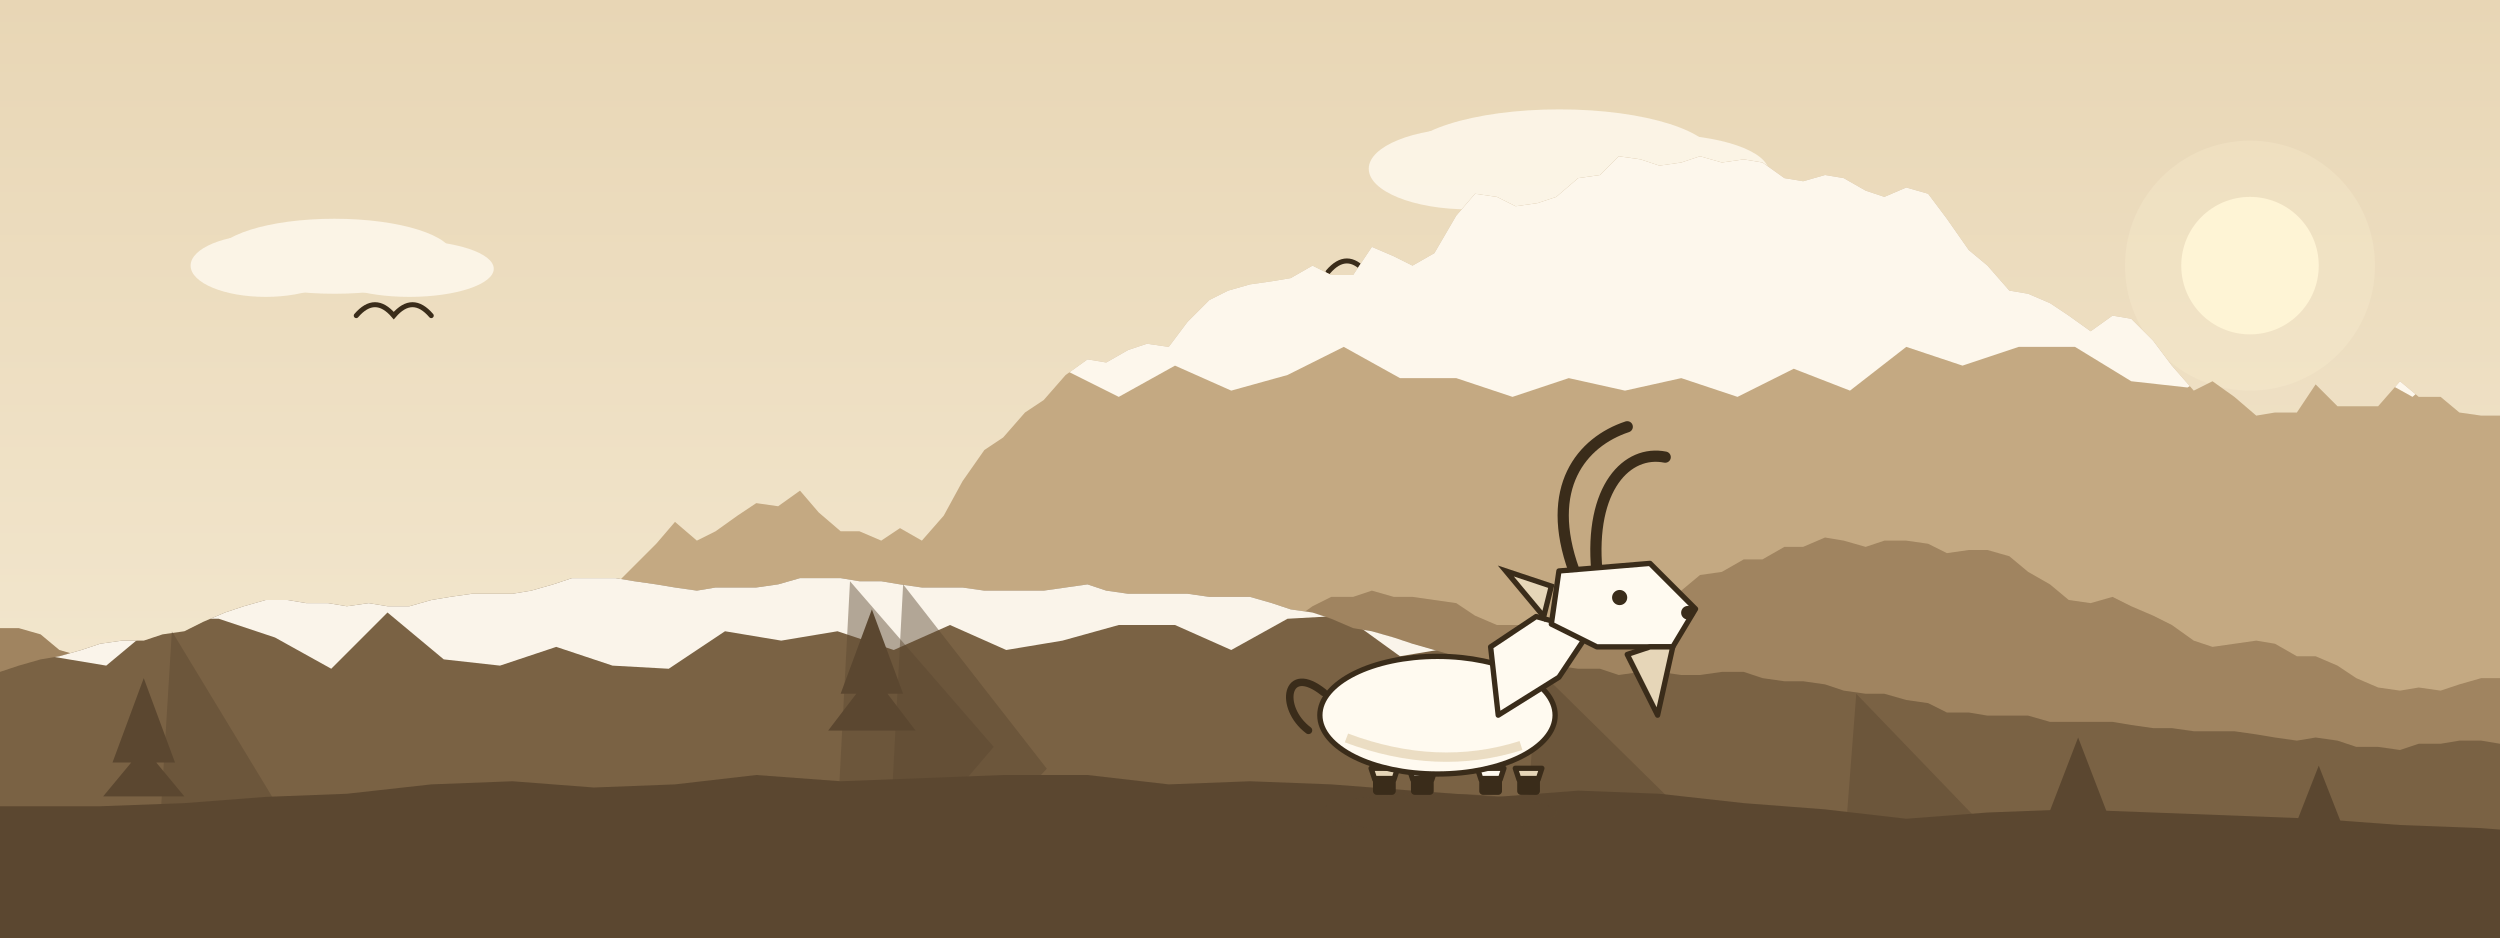
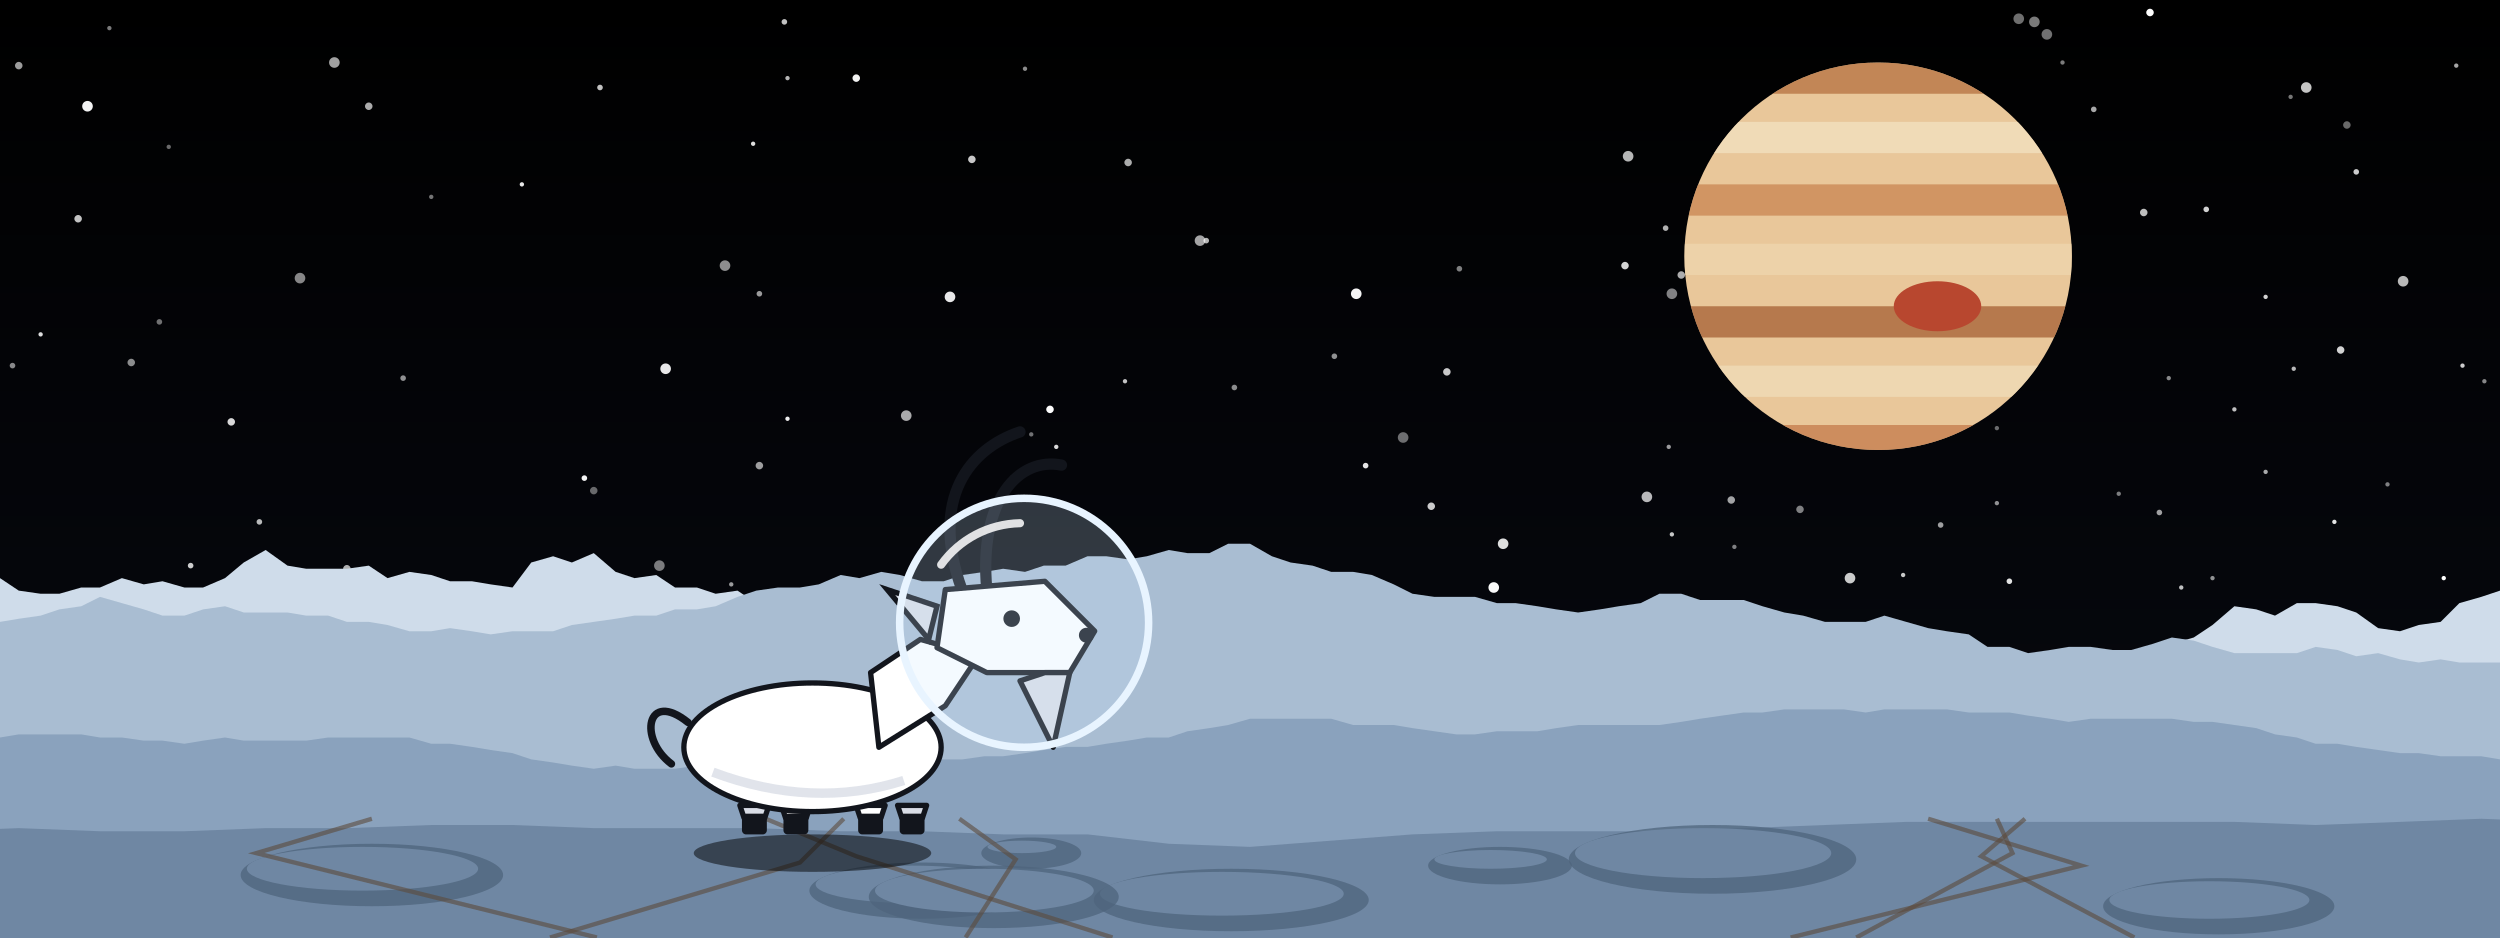
<svg xmlns="http://www.w3.org/2000/svg" viewBox="0 0 800 300" role="img" aria-labelledby="t43">
  <defs>
    <linearGradient id="g43" x1="0" y1="0" x2="0" y2="1">
-       <stop offset="0" stop-color="#e8d6b5" />
-       <stop offset="1" stop-color="#f6ecd6" />
+       <stop offset="0" stop-color="#000000" />
+       <stop offset="1" stop-color="#080a12" />
    </linearGradient>
  </defs>
  <rect width="800" height="300" fill="url(#g43)" />
-   <circle cx="720" cy="85" r="22" fill="#fff4d6" opacity=".95" />
-   <circle cx="720" cy="85" r="40" fill="#fff4d6" opacity=".22" />
-   <g fill="#fffaf0" opacity="0.8">
-     <ellipse cx="107" cy="82" rx="38" ry="12" />
-     <ellipse cx="85" cy="85" rx="24" ry="10" />
-     <ellipse cx="131" cy="86" rx="27" ry="9" />
+   <circle cx="698" cy="188" r="0.7" fill="#ffffff" opacity="0.75" />
+   <circle cx="386" cy="77" r="0.9" fill="#ffffff" opacity="0.71" />
+   <circle cx="360" cy="122" r="0.7" fill="#ffffff" opacity="0.76" />
+   <circle cx="670" cy="35" r="0.9" fill="#ffffff" opacity="0.66" />
+   <circle cx="725" cy="95" r="0.7" fill="#ffffff" opacity="0.82" />
+   <circle cx="609" cy="184" r="0.7" fill="#ffffff" opacity="0.78" />
+   <circle cx="463" cy="119" r="1.2" fill="#ffffff" opacity="0.78" />
+   <circle cx="361" cy="52" r="1.2" fill="#ffffff" opacity="0.67" />
+   <circle cx="646" cy="6" r="1.7" fill="#ffffff" opacity="0.43" />
+   <circle cx="395" cy="124" r="0.9" fill="#ffffff" opacity="0.54" />
+   <circle cx="42" cy="116" r="1.2" fill="#ffffff" opacity="0.54" />
+   <circle cx="623" cy="131" r="0.7" fill="#ffffff" opacity="0.76" />
+   <circle cx="751" cy="40" r="1.2" fill="#ffffff" opacity="0.41" />
+   <circle cx="747" cy="167" r="0.7" fill="#ffffff" opacity="0.89" />
+   <circle cx="599" cy="137" r="1.2" fill="#ffffff" opacity="0.73" />
+   <circle cx="118" cy="34" r="1.2" fill="#ffffff" opacity="0.67" />
+   <circle cx="167" cy="59" r="0.7" fill="#ffffff" opacity="0.91" />
+   <circle cx="243" cy="149" r="1.2" fill="#ffffff" opacity="0.61" />
+   <circle cx="83" cy="167" r="0.9" fill="#ffffff" opacity="0.72" />
+   <circle cx="243" cy="94" r="0.9" fill="#ffffff" opacity="0.60" />
+   <circle cx="621" cy="168" r="0.9" fill="#ffffff" opacity="0.61" />
+   <circle cx="725" cy="151" r="0.7" fill="#ffffff" opacity="0.66" />
+   <circle cx="427" cy="114" r="0.9" fill="#ffffff" opacity="0.56" />
+   <circle cx="639" cy="137" r="0.7" fill="#ffffff" opacity="0.41" />
+   <circle cx="706" cy="67" r="0.9" fill="#ffffff" opacity="0.82" />
+   <circle cx="336" cy="131" r="1.2" fill="#ffffff" opacity="0.99" />
+   <circle cx="601" cy="113" r="1.7" fill="#ffffff" opacity="0.85" />
+   <circle cx="788" cy="117" r="0.7" fill="#ffffff" opacity="0.80" />
+   <circle cx="107" cy="20" r="1.7" fill="#ffffff" opacity="0.63" />
+   <circle cx="624" cy="68" r="0.7" fill="#ffffff" opacity="0.61" />
+   <circle cx="74" cy="135" r="1.2" fill="#ffffff" opacity="0.84" />
+   <circle cx="534" cy="143" r="0.7" fill="#ffffff" opacity="0.60" />
+   <circle cx="734" cy="118" r="0.7" fill="#ffffff" opacity="0.72" />
+   <circle cx="481" cy="174" r="1.7" fill="#ffffff" opacity="0.87" />
+   <circle cx="467" cy="86" r="0.9" fill="#ffffff" opacity="0.49" />
+   <circle cx="655" cy="11" r="1.7" fill="#ffffff" opacity="0.44" />
+   <circle cx="535" cy="171" r="0.7" fill="#ffffff" opacity="0.77" />
+   <circle cx="338" cy="143" r="0.7" fill="#ffffff" opacity="0.85" />
+   <circle cx="311" cy="51" r="1.2" fill="#ffffff" opacity="0.78" />
+   <circle cx="733" cy="31" r="0.7" fill="#ffffff" opacity="0.46" />
+   <circle cx="449" cy="140" r="1.7" fill="#ffffff" opacity="0.42" />
+   <circle cx="527" cy="159" r="1.7" fill="#ffffff" opacity="0.72" />
+   <circle cx="190" cy="157" r="1.2" fill="#ffffff" opacity="0.40" />
+   <circle cx="25" cy="70" r="1.2" fill="#ffffff" opacity="0.76" />
+   <circle cx="694" cy="121" r="0.7" fill="#ffffff" opacity="0.53" />
+   <circle cx="555" cy="175" r="0.7" fill="#ffffff" opacity="0.49" />
+   <circle cx="241" cy="46" r="0.7" fill="#ffffff" opacity="0.87" />
+   <circle cx="786" cy="21" r="0.7" fill="#ffffff" opacity="0.65" />
+   <circle cx="252" cy="134" r="0.7" fill="#ffffff" opacity="0.93" />
+   <circle cx="576" cy="163" r="1.2" fill="#ffffff" opacity="0.49" />
+   <circle cx="538" cy="88" r="1.2" fill="#ffffff" opacity="0.67" />
+   <circle cx="251" cy="7" r="0.9" fill="#ffffff" opacity="0.76" />
+   <circle cx="274" cy="25" r="1.2" fill="#ffffff" opacity="0.95" />
+   <circle cx="535" cy="94" r="1.7" fill="#ffffff" opacity="0.50" />
+   <circle cx="458" cy="162" r="1.2" fill="#ffffff" opacity="0.79" />
+   <circle cx="782" cy="185" r="0.7" fill="#ffffff" opacity="1.00" />
+   <circle cx="715" cy="131" r="0.7" fill="#ffffff" opacity="0.75" />
+   <circle cx="330" cy="139" r="0.7" fill="#ffffff" opacity="0.43" />
+   <circle cx="138" cy="63" r="0.7" fill="#ffffff" opacity="0.45" />
+   <circle cx="252" cy="25" r="0.7" fill="#ffffff" opacity="0.71" />
+   <circle cx="598" cy="105" r="0.9" fill="#ffffff" opacity="0.70" />
+   <circle cx="643" cy="186" r="0.9" fill="#ffffff" opacity="0.88" />
+   <circle cx="660" cy="20" r="0.7" fill="#ffffff" opacity="0.48" />
+   <circle cx="4" cy="117" r="0.9" fill="#ffffff" opacity="0.53" />
+   <circle cx="691" cy="164" r="0.9" fill="#ffffff" opacity="0.62" />
+   <circle cx="234" cy="187" r="0.7" fill="#ffffff" opacity="0.60" />
+   <circle cx="192" cy="28" r="0.9" fill="#ffffff" opacity="0.76" />
+   <circle cx="533" cy="73" r="0.9" fill="#ffffff" opacity="0.69" />
+   <circle cx="328" cy="22" r="0.7" fill="#ffffff" opacity="0.55" />
+   <circle cx="738" cy="28" r="1.7" fill="#ffffff" opacity="0.77" />
+   <circle cx="628" cy="118" r="1.7" fill="#ffffff" opacity="0.83" />
+   <circle cx="708" cy="185" r="0.7" fill="#ffffff" opacity="0.56" />
+   <circle cx="749" cy="112" r="1.2" fill="#ffffff" opacity="0.82" />
+   <circle cx="607" cy="68" r="0.7" fill="#ffffff" opacity="0.45" />
+   <circle cx="437" cy="149" r="0.9" fill="#ffffff" opacity="0.90" />
+   <circle cx="521" cy="50" r="1.7" fill="#ffffff" opacity="0.71" />
+   <circle cx="28" cy="34" r="1.7" fill="#ffffff" opacity="0.95" />
+   <circle cx="602" cy="77" r="0.7" fill="#ffffff" opacity="0.80" />
+   <circle cx="111" cy="182" r="1.2" fill="#ffffff" opacity="0.68" />
+   <circle cx="554" cy="160" r="1.2" fill="#ffffff" opacity="0.63" />
+   <circle cx="520" cy="85" r="1.2" fill="#ffffff" opacity="0.83" />
+   <circle cx="651" cy="7" r="1.7" fill="#ffffff" opacity="0.48" />
+   <circle cx="6" cy="21" r="1.2" fill="#ffffff" opacity="0.61" />
+   <circle cx="795" cy="122" r="0.7" fill="#ffffff" opacity="0.52" />
+   <circle cx="769" cy="90" r="1.7" fill="#ffffff" opacity="0.72" />
+   <circle cx="592" cy="185" r="1.7" fill="#ffffff" opacity="0.79" />
+   <circle cx="764" cy="155" r="0.7" fill="#ffffff" opacity="0.49" />
+   <circle cx="211" cy="181" r="1.7" fill="#ffffff" opacity="0.47" />
+   <circle cx="678" cy="158" r="0.7" fill="#ffffff" opacity="0.48" />
+   <circle cx="232" cy="85" r="1.7" fill="#ffffff" opacity="0.55" />
+   <circle cx="384" cy="77" r="1.7" fill="#ffffff" opacity="0.64" />
+   <circle cx="61" cy="181" r="0.9" fill="#ffffff" opacity="0.80" />
+   <circle cx="434" cy="94" r="1.7" fill="#ffffff" opacity="0.96" />
+   <circle cx="54" cy="47" r="0.7" fill="#ffffff" opacity="0.41" />
+   <circle cx="478" cy="188" r="1.7" fill="#ffffff" opacity="0.98" />
+   <circle cx="96" cy="89" r="1.7" fill="#ffffff" opacity="0.52" />
+   <circle cx="129" cy="121" r="0.9" fill="#ffffff" opacity="0.56" />
+   <circle cx="187" cy="153" r="0.9" fill="#ffffff" opacity="0.96" />
+   <circle cx="304" cy="95" r="1.7" fill="#ffffff" opacity="0.91" />
+   <circle cx="35" cy="9" r="0.7" fill="#ffffff" opacity="0.48" />
+   <circle cx="290" cy="133" r="1.7" fill="#ffffff" opacity="0.66" />
+   <circle cx="324" cy="153" r="0.9" fill="#ffffff" opacity="0.78" />
+   <circle cx="754" cy="55" r="0.9" fill="#ffffff" opacity="0.80" />
+   <circle cx="51" cy="103" r="0.9" fill="#ffffff" opacity="0.43" />
+   <circle cx="639" cy="161" r="0.7" fill="#ffffff" opacity="0.56" />
+   <circle cx="688" cy="4" r="1.2" fill="#ffffff" opacity="0.99" />
+   <circle cx="686" cy="68" r="1.2" fill="#ffffff" opacity="0.74" />
+   <circle cx="13" cy="107" r="0.7" fill="#ffffff" opacity="0.86" />
+   <circle cx="213" cy="118" r="1.7" fill="#ffffff" opacity="0.91" />
+   <circle cx="619" cy="88" r="0.7" fill="#ffffff" opacity="0.62" />
+   <clipPath id="pl">
+     <circle cx="601" cy="82" r="62" />
+   </clipPath>
+   <circle cx="601" cy="82" r="62" fill="#e9c79a" />
+   <g clip-path="url(#pl)">
+     <rect x="539" y="20" width="124" height="10" fill="#b5703f" opacity=".75" />
+     <rect x="539" y="39" width="124" height="10" fill="#f3e1c0" opacity=".75" />
+     <rect x="539" y="59" width="124" height="10" fill="#c98450" opacity=".75" />
+     <rect x="539" y="78" width="124" height="10" fill="#efd6ad" opacity=".75" />
+     <rect x="539" y="98" width="124" height="10" fill="#a65f33" opacity=".75" />
+     <rect x="539" y="117" width="124" height="10" fill="#f0dcb8" opacity=".75" />
+     <rect x="539" y="136" width="124" height="10" fill="#c47a4a" opacity=".75" />
+     <rect x="539" y="156" width="124" height="10" fill="#e6c797" opacity=".75" />
+     <ellipse cx="620" cy="98" rx="14" ry="8" fill="#b8472f" />
  </g>
-   <g fill="#fffaf0" opacity="0.8">
-     <ellipse cx="499" cy="51" rx="50" ry="16" />
-     <ellipse cx="470" cy="54" rx="32" ry="13" />
-     <ellipse cx="531" cy="55" rx="35" ry="12" />
-   </g>
-   <path d="M425,87 q6,-7 12,0 q6,-7 12,0" fill="none" stroke="#3a2c1a" stroke-width="1.6" stroke-linecap="round" />
-   <path d="M408,123 q7,-8 14,0 q7,-8 14,0" fill="none" stroke="#3a2c1a" stroke-width="1.6" stroke-linecap="round" />
-   <path d="M114,101 q6,-7 12,0 q6,-7 12,0" fill="none" stroke="#3a2c1a" stroke-width="1.6" stroke-linecap="round" />
-   <path d="M-20,208 L-13,207 L-7,214 L-0,217 L6,227 L13,225 L19,232 L26,231 L32,233 L39,228 L46,227 L52,232 L59,233 L65,233 L72,229 L78,229 L85,232 L92,230 L98,235 L105,230 L111,226 L118,219 L124,216 L131,219 L138,215 L144,218 L151,215 L157,214 L164,216 L170,212 L177,199 L183,193 L190,191 L197,187 L203,181 L210,174 L216,167 L223,173 L229,170 L236,165 L242,161 L249,162 L256,157 L262,164 L269,170 L275,170 L282,173 L288,169 L295,173 L302,165 L308,154 L315,144 L321,140 L328,132 L334,128 L341,120 L348,115 L354,116 L361,112 L367,110 L374,111 L380,103 L387,96 L393,93 L400,91 L407,90 L413,89 L420,85 L426,88 L433,88 L439,79 L446,82 L452,85 L459,81 L466,69 L472,62 L479,63 L485,66 L492,65 L498,63 L505,57 L512,56 L518,50 L525,51 L531,53 L538,52 L544,50 L551,52 L558,51 L564,52 L571,57 L577,58 L584,56 L590,57 L597,61 L603,63 L610,60 L617,62 L623,70 L630,80 L636,85 L643,93 L649,94 L656,97 L662,101 L669,106 L676,101 L682,102 L689,109 L695,117 L702,125 L708,122 L715,127 L722,133 L728,132 L735,132 L741,123 L748,130 L754,130 L761,130 L768,122 L774,127 L781,127 L787,132 L794,133 L800,133 L807,131 L813,134 L820,143 L820,305 L-20,305 Z" fill="#c4a982" />
-   <clipPath id="c43118">
-     <path d="M-20,-5 L820,-5 L826,122 L808,118 L790,111 L772,127 L754,117 L736,125 L718,113 L700,124 L682,122 L664,111 L646,111 L628,117 L610,111 L592,125 L574,118 L556,127 L538,121 L520,125 L502,121 L484,127 L466,121 L448,121 L430,111 L412,120 L394,125 L376,117 L358,127 L340,118 L322,112 L304,123 L286,109 L268,110 L250,122 L232,110 L214,110 L196,119 L178,117 L160,123 L142,114 L124,123 L106,117 L88,120 L70,113 L52,119 L34,114 L16,123 L-2,116 L-20,122 Z" />
-   </clipPath>
-   <path d="M-20,208 L-13,207 L-7,214 L-0,217 L6,227 L13,225 L19,232 L26,231 L32,233 L39,228 L46,227 L52,232 L59,233 L65,233 L72,229 L78,229 L85,232 L92,230 L98,235 L105,230 L111,226 L118,219 L124,216 L131,219 L138,215 L144,218 L151,215 L157,214 L164,216 L170,212 L177,199 L183,193 L190,191 L197,187 L203,181 L210,174 L216,167 L223,173 L229,170 L236,165 L242,161 L249,162 L256,157 L262,164 L269,170 L275,170 L282,173 L288,169 L295,173 L302,165 L308,154 L315,144 L321,140 L328,132 L334,128 L341,120 L348,115 L354,116 L361,112 L367,110 L374,111 L380,103 L387,96 L393,93 L400,91 L407,90 L413,89 L420,85 L426,88 L433,88 L439,79 L446,82 L452,85 L459,81 L466,69 L472,62 L479,63 L485,66 L492,65 L498,63 L505,57 L512,56 L518,50 L525,51 L531,53 L538,52 L544,50 L551,52 L558,51 L564,52 L571,57 L577,58 L584,56 L590,57 L597,61 L603,63 L610,60 L617,62 L623,70 L630,80 L636,85 L643,93 L649,94 L656,97 L662,101 L669,106 L676,101 L682,102 L689,109 L695,117 L702,125 L708,122 L715,127 L722,133 L728,132 L735,132 L741,123 L748,130 L754,130 L761,130 L768,122 L774,127 L781,127 L787,132 L794,133 L800,133 L807,131 L813,134 L820,143 L820,305 L-20,305 Z" fill="#fffaf0" clip-path="url(#c43118)" opacity=".96" />
-   <path d="M-20,201 L-13,201 L-7,203 L-0,201 L6,201 L13,203 L19,208 L26,210 L32,213 L39,213 L46,212 L52,212 L59,211 L65,214 L72,216 L78,216 L85,217 L92,220 L98,221 L105,221 L111,219 L118,223 L124,224 L131,227 L138,234 L144,235 L151,232 L157,229 L164,228 L170,230 L177,229 L183,228 L190,229 L197,227 L203,227 L210,224 L216,224 L223,224 L229,219 L236,218 L242,214 L249,214 L256,212 L262,209 L269,208 L275,211 L282,214 L288,213 L295,215 L302,215 L308,215 L315,214 L321,210 L328,211 L334,209 L341,209 L348,208 L354,207 L361,207 L367,204 L374,206 L380,202 L387,201 L393,201 L400,201 L407,200 L413,199 L420,194 L426,191 L433,191 L439,189 L446,191 L452,191 L459,192 L466,193 L472,197 L479,200 L485,200 L492,200 L498,200 L505,203 L512,199 L518,196 L525,195 L531,195 L538,189 L544,184 L551,183 L558,179 L564,179 L571,175 L577,175 L584,172 L590,173 L597,175 L603,173 L610,173 L617,174 L623,177 L630,176 L636,176 L643,178 L649,183 L656,187 L662,192 L669,193 L676,191 L682,194 L689,197 L695,200 L702,205 L708,207 L715,206 L722,205 L728,206 L735,210 L741,210 L748,213 L754,217 L761,220 L768,221 L774,220 L781,221 L787,219 L794,217 L800,217 L807,219 L813,219 L820,218 L820,305 L-20,305 Z" fill="#a08460" />
-   <clipPath id="c43155">
-     <path d="M-20,-5 L820,-5 L826,161 L808,149 L790,158 L772,158 L754,154 L736,158 L718,164 L700,154 L682,151 L664,149 L646,158 L628,154 L610,150 L592,155 L574,157 L556,149 L538,153 L520,161 L502,147 L484,164 L466,159 L448,158 L430,162 L412,149 L394,147 L376,161 L358,156 L340,163 L322,146 L304,149 L286,163 L268,164 L250,161 L232,152 L214,149 L196,157 L178,151 L160,160 L142,156 L124,153 L106,147 L88,153 L70,148 L52,155 L34,152 L16,157 L-2,160 L-20,152 Z" />
-   </clipPath>
-   <path d="M-20,201 L-13,201 L-7,203 L-0,201 L6,201 L13,203 L19,208 L26,210 L32,213 L39,213 L46,212 L52,212 L59,211 L65,214 L72,216 L78,216 L85,217 L92,220 L98,221 L105,221 L111,219 L118,223 L124,224 L131,227 L138,234 L144,235 L151,232 L157,229 L164,228 L170,230 L177,229 L183,228 L190,229 L197,227 L203,227 L210,224 L216,224 L223,224 L229,219 L236,218 L242,214 L249,214 L256,212 L262,209 L269,208 L275,211 L282,214 L288,213 L295,215 L302,215 L308,215 L315,214 L321,210 L328,211 L334,209 L341,209 L348,208 L354,207 L361,207 L367,204 L374,206 L380,202 L387,201 L393,201 L400,201 L407,200 L413,199 L420,194 L426,191 L433,191 L439,189 L446,191 L452,191 L459,192 L466,193 L472,197 L479,200 L485,200 L492,200 L498,200 L505,203 L512,199 L518,196 L525,195 L531,195 L538,189 L544,184 L551,183 L558,179 L564,179 L571,175 L577,175 L584,172 L590,173 L597,175 L603,173 L610,173 L617,174 L623,177 L630,176 L636,176 L643,178 L649,183 L656,187 L662,192 L669,193 L676,191 L682,194 L689,197 L695,200 L702,205 L708,207 L715,206 L722,205 L728,206 L735,210 L741,210 L748,213 L754,217 L761,220 L768,221 L774,220 L781,221 L787,219 L794,217 L800,217 L807,219 L813,219 L820,218 L820,305 L-20,305 Z" fill="#fffaf0" clip-path="url(#c43155)" opacity=".96" />
-   <path d="M-20,221 L-13,219 L-7,218 L-0,215 L6,213 L13,211 L19,210 L26,208 L32,206 L39,205 L46,205 L52,203 L59,202 L65,199 L72,196 L78,194 L85,192 L92,192 L98,193 L105,193 L111,194 L118,193 L124,194 L131,194 L138,192 L144,191 L151,190 L157,190 L164,190 L170,189 L177,187 L183,185 L190,185 L197,185 L203,186 L210,187 L216,188 L223,189 L229,188 L236,188 L242,188 L249,187 L256,185 L262,185 L269,185 L275,186 L282,186 L288,187 L295,188 L302,188 L308,188 L315,189 L321,189 L328,189 L334,189 L341,188 L348,187 L354,189 L361,190 L367,190 L374,190 L380,190 L387,191 L393,191 L400,191 L407,193 L413,195 L420,196 L426,198 L433,201 L439,202 L446,204 L452,206 L459,208 L466,210 L472,211 L479,212 L485,213 L492,214 L498,213 L505,214 L512,214 L518,216 L525,215 L531,215 L538,216 L544,216 L551,215 L558,215 L564,217 L571,218 L577,218 L584,219 L590,221 L597,222 L603,222 L610,224 L617,225 L623,228 L630,228 L636,229 L643,229 L649,229 L656,231 L662,231 L669,231 L676,231 L682,232 L689,233 L695,233 L702,234 L708,234 L715,234 L722,235 L728,236 L735,237 L741,236 L748,237 L754,239 L761,239 L768,240 L774,238 L781,238 L787,237 L794,237 L800,238 L807,239 L813,237 L820,237 L820,305 L-20,305 Z" fill="#7a6244" />
-   <clipPath id="c43205">
-     <path d="M-20,-5 L820,-5 L826,210 L808,209 L790,203 L772,199 L754,208 L736,209 L718,204 L700,199 L682,202 L664,203 L646,214 L628,206 L610,210 L592,199 L574,202 L556,204 L538,206 L520,214 L502,199 L484,214 L466,207 L448,210 L430,197 L412,198 L394,208 L376,200 L358,200 L340,205 L322,208 L304,200 L286,208 L268,202 L250,205 L232,202 L214,214 L196,213 L178,207 L160,213 L142,211 L124,196 L106,214 L88,204 L70,198 L52,198 L34,213 L16,210 L-2,207 L-20,203 Z" />
-   </clipPath>
-   <path d="M-20,221 L-13,219 L-7,218 L-0,215 L6,213 L13,211 L19,210 L26,208 L32,206 L39,205 L46,205 L52,203 L59,202 L65,199 L72,196 L78,194 L85,192 L92,192 L98,193 L105,193 L111,194 L118,193 L124,194 L131,194 L138,192 L144,191 L151,190 L157,190 L164,190 L170,189 L177,187 L183,185 L190,185 L197,185 L203,186 L210,187 L216,188 L223,189 L229,188 L236,188 L242,188 L249,187 L256,185 L262,185 L269,185 L275,186 L282,186 L288,187 L295,188 L302,188 L308,188 L315,189 L321,189 L328,189 L334,189 L341,188 L348,187 L354,189 L361,190 L367,190 L374,190 L380,190 L387,191 L393,191 L400,191 L407,193 L413,195 L420,196 L426,198 L433,201 L439,202 L446,204 L452,206 L459,208 L466,210 L472,211 L479,212 L485,213 L492,214 L498,213 L505,214 L512,214 L518,216 L525,215 L531,215 L538,216 L544,216 L551,215 L558,215 L564,217 L571,218 L577,218 L584,219 L590,221 L597,222 L603,222 L610,224 L617,225 L623,228 L630,228 L636,229 L643,229 L649,229 L656,231 L662,231 L669,231 L676,231 L682,232 L689,233 L695,233 L702,234 L708,234 L715,234 L722,235 L728,236 L735,237 L741,236 L748,237 L754,239 L761,239 L768,240 L774,238 L781,238 L787,237 L794,237 L800,238 L807,239 L813,237 L820,237 L820,305 L-20,305 Z" fill="#fffaf0" clip-path="url(#c43205)" opacity=".96" />
-   <polygon points="594,222 646,276 588,300" fill="#5b4730" opacity=".45" />
-   <polygon points="272,186 318,239 266,300" fill="#5b4730" opacity=".45" />
-   <polygon points="55,202 95,268 49,300" fill="#5b4730" opacity=".45" />
-   <polygon points="492,214 558,279 486,300" fill="#5b4730" opacity=".45" />
-   <polygon points="289,187 335,246 283,300" fill="#5b4730" opacity=".45" />
-   <polygon points="742,245 733,268 738,268 731,277.323 753,277.323 746,268 751,268" fill="#5b4730" />
-   <polygon points="279,195 269,222 274,222 265,233.796 293,233.796 284,222 289,222" fill="#5b4730" />
-   <polygon points="667,258 660,276 664,276 658,283.884 676,283.884 670,276 674,276" fill="#5b4730" />
-   <polygon points="46,217 36,244 42,244 33,254.85 59,254.85 50,244 56,244" fill="#5b4730" />
-   <polygon points="665,236 655,262 661,262 652,272.062 678,272.062 669,262 675,262" fill="#5b4730" />
-   <path d="M-20,258 L6,258 L32,258 L59,257 L85,255 L111,254 L138,251 L164,250 L190,252 L216,251 L242,248 L269,250 L295,249 L321,248 L348,248 L374,251 L400,250 L426,251 L452,253 L479,255 L505,253 L531,254 L558,257 L584,259 L610,262 L636,260 L662,259 L689,260 L715,261 L741,262 L768,264 L794,265 L820,267 L820,305 L-20,305 Z" fill="#5b4730" />
-   <ellipse cx="460" cy="260" rx="38" ry="6" fill="#5b4730" opacity=".7" />
-   <g transform="translate(460 258) rotate(0) scale(1.214322 1.214322)">
-     <polygon points="-17.5,-10 -10.5,-10 -11.5,-7 -16.5,-7" fill="#e6d6b8" stroke="#3a2c1a" stroke-width="1.40" stroke-linejoin="round" />
-     <rect x="-17.0" y="-8" width="6" height="5" rx="1" fill="#3a2c1a" />
-     <polygon points="-7.5,-10 -0.5,-10 -1.5,-7 -6.5,-7" fill="#fffaf0" stroke="#3a2c1a" stroke-width="1.40" stroke-linejoin="round" />
-     <rect x="-7.0" y="-8" width="6" height="5" rx="1" fill="#3a2c1a" />
-     <polygon points="10.5,-10 17.5,-10 16.5,-7 11.5,-7" fill="#fffaf0" stroke="#3a2c1a" stroke-width="1.40" stroke-linejoin="round" />
-     <rect x="11.0" y="-8" width="6" height="5" rx="1" fill="#3a2c1a" />
-     <polygon points="20.5,-10 27.5,-10 26.5,-7 21.5,-7" fill="#e6d6b8" stroke="#3a2c1a" stroke-width="1.40" stroke-linejoin="round" />
-     <rect x="21.0" y="-8" width="6" height="5" rx="1" fill="#3a2c1a" />
-     <path d="M-30,-30 C-40,-38 -42,-26 -34,-20" fill="none" stroke="#3a2c1a" stroke-width="1.98" stroke-linecap="round" />
-     <ellipse cx="0" cy="-24" rx="31" ry="15.5" fill="#fffaf0" stroke="#3a2c1a" stroke-width="1.40" />
-     <path d="M-24,-18 Q0,-9 22,-16" fill="none" stroke="#e6d6b8" stroke-width="2.47" opacity=".8" />
-     <polygon points="16,-24 32,-34 40,-46 26,-50 14,-42" fill="#fffaf0" stroke="#3a2c1a" stroke-width="1.40" stroke-linejoin="round" />
+   <path d="M-20,177 L-13,180 L-7,184 L-0,185 L6,189 L13,190 L19,190 L26,188 L32,188 L39,185 L46,187 L52,186 L59,188 L65,188 L72,185 L78,180 L85,176 L92,181 L98,182 L105,182 L111,182 L118,181 L124,185 L131,183 L138,184 L144,186 L151,186 L157,187 L164,188 L170,180 L177,178 L183,180 L190,177 L197,183 L203,185 L210,184 L216,188 L223,188 L229,190 L236,189 L242,193 L249,196 L256,195 L262,199 L269,199 L275,200 L282,201 L288,201 L295,197 L302,203 L308,205 L315,204 L321,205 L328,201 L334,201 L341,200 L348,201 L354,203 L361,200 L367,202 L374,207 L380,208 L387,208 L393,212 L400,212 L407,210 L413,209 L420,209 L426,209 L433,203 L439,201 L446,199 L452,200 L459,198 L466,198 L472,196 L479,198 L485,201 L492,201 L498,204 L505,208 L512,214 L518,216 L525,216 L531,218 L538,220 L544,223 L551,226 L558,231 L564,229 L571,231 L577,234 L584,234 L590,235 L597,238 L603,236 L610,235 L617,233 L623,231 L630,225 L636,223 L643,223 L649,227 L656,224 L662,225 L669,222 L676,216 L682,214 L689,213 L695,206 L702,204 L708,200 L715,194 L722,195 L728,197 L735,193 L741,193 L748,194 L754,196 L761,201 L768,202 L774,200 L781,199 L787,193 L794,191 L800,189 L807,192 L813,193 L820,190 L820,305 L-20,305 Z" fill="#cfdcea" />
+   <path d="M-20,200 L-13,199 L-7,200 L-0,199 L6,198 L13,197 L19,195 L26,194 L32,191 L39,193 L46,195 L52,197 L59,197 L65,195 L72,194 L78,196 L85,196 L92,196 L98,197 L105,197 L111,199 L118,199 L124,200 L131,202 L138,202 L144,201 L151,202 L157,203 L164,202 L170,202 L177,202 L183,200 L190,199 L197,198 L203,197 L210,197 L216,195 L223,195 L229,194 L236,191 L242,189 L249,188 L256,188 L262,187 L269,184 L275,185 L282,183 L288,184 L295,186 L302,186 L308,184 L315,183 L321,182 L328,183 L334,181 L341,181 L348,178 L354,178 L361,179 L367,178 L374,176 L380,177 L387,177 L393,174 L400,174 L407,178 L413,180 L420,181 L426,183 L433,183 L439,184 L446,187 L452,190 L459,191 L466,191 L472,191 L479,193 L485,193 L492,194 L498,195 L505,196 L512,195 L518,194 L525,193 L531,190 L538,190 L544,192 L551,192 L558,192 L564,194 L571,196 L577,197 L584,199 L590,199 L597,199 L603,197 L610,199 L617,201 L623,202 L630,203 L636,207 L643,207 L649,209 L656,208 L662,207 L669,207 L676,208 L682,208 L689,206 L695,204 L702,205 L708,207 L715,209 L722,209 L728,209 L735,209 L741,207 L748,208 L754,210 L761,209 L768,211 L774,212 L781,211 L787,212 L794,212 L800,212 L807,209 L813,207 L820,206 L820,305 L-20,305 Z" fill="#a9bdd2" />
+   <path d="M-20,238 L-13,237 L-7,236 L-0,236 L6,235 L13,235 L19,235 L26,235 L32,236 L39,236 L46,237 L52,237 L59,238 L65,237 L72,236 L78,237 L85,237 L92,237 L98,237 L105,236 L111,236 L118,236 L124,236 L131,236 L138,238 L144,238 L151,239 L157,240 L164,241 L170,243 L177,244 L183,245 L190,246 L197,245 L203,246 L210,246 L216,246 L223,245 L229,245 L236,243 L242,243 L249,243 L256,242 L262,242 L269,242 L275,242 L282,242 L288,243 L295,243 L302,243 L308,243 L315,242 L321,242 L328,241 L334,240 L341,239 L348,239 L354,238 L361,237 L367,236 L374,236 L380,234 L387,233 L393,232 L400,230 L407,230 L413,230 L420,230 L426,230 L433,232 L439,232 L446,232 L452,233 L459,234 L466,235 L472,235 L479,234 L485,234 L492,234 L498,233 L505,232 L512,232 L518,232 L525,232 L531,232 L538,231 L544,230 L551,229 L558,228 L564,228 L571,227 L577,227 L584,227 L590,227 L597,228 L603,227 L610,227 L617,227 L623,227 L630,228 L636,228 L643,228 L649,229 L656,230 L662,231 L669,230 L676,230 L682,230 L689,230 L695,230 L702,231 L708,231 L715,232 L722,233 L728,235 L735,236 L741,238 L748,238 L754,239 L761,240 L768,241 L774,241 L781,242 L787,242 L794,242 L800,243 L807,244 L813,246 L820,247 L820,305 L-20,305 Z" fill="#8aa2bd" />
+   <path d="M-20,266 L6,265 L32,266 L59,266 L85,265 L111,265 L138,264 L164,264 L190,265 L216,265 L242,265 L269,266 L295,266 L321,267 L348,267 L374,270 L400,271 L426,269 L452,267 L479,266 L505,266 L531,266 L558,265 L584,264 L610,263 L636,263 L662,263 L689,263 L715,263 L741,264 L768,263 L794,262 L820,263 L820,305 L-20,305 Z" fill="#6f87a3" />
+   <ellipse cx="295" cy="285" rx="36" ry="9" fill="#4e647c" opacity=".75" />
+   <ellipse cx="292" cy="283" rx="31" ry="6" fill="#6f87a3" />
+   <ellipse cx="330" cy="273" rx="16" ry="5" fill="#4e647c" opacity=".75" />
+   <ellipse cx="327" cy="271" rx="11" ry="2" fill="#6f87a3" />
+   <ellipse cx="119" cy="280" rx="42" ry="10" fill="#4e647c" opacity=".75" />
+   <ellipse cx="116" cy="278" rx="37" ry="7" fill="#6f87a3" />
+   <ellipse cx="480" cy="277" rx="23" ry="6" fill="#4e647c" opacity=".75" />
+   <ellipse cx="477" cy="275" rx="18" ry="3" fill="#6f87a3" />
+   <ellipse cx="394" cy="288" rx="44" ry="10" fill="#4e647c" opacity=".75" />
+   <ellipse cx="391" cy="286" rx="39" ry="7" fill="#6f87a3" />
+   <ellipse cx="318" cy="287" rx="40" ry="10" fill="#4e647c" opacity=".75" />
+   <ellipse cx="315" cy="285" rx="35" ry="7" fill="#6f87a3" />
+   <ellipse cx="547" cy="275" rx="24" ry="6" fill="#4e647c" opacity=".75" />
+   <ellipse cx="544" cy="273" rx="19" ry="3" fill="#6f87a3" />
+   <ellipse cx="548" cy="275" rx="46" ry="11" fill="#4e647c" opacity=".75" />
+   <ellipse cx="545" cy="273" rx="41" ry="8" fill="#6f87a3" />
+   <ellipse cx="710" cy="290" rx="37" ry="9" fill="#4e647c" opacity=".75" />
+   <ellipse cx="707" cy="288" rx="32" ry="6" fill="#6f87a3" />
+   <polyline points="617,262 666,277 573,300" fill="none" stroke="#5b4a3a" stroke-width="1.4" opacity=".6" />
+   <polyline points="639,262 644,273 594,300" fill="none" stroke="#5b4a3a" stroke-width="1.4" opacity=".6" />
+   <polyline points="270,262 256,276 176,300" fill="none" stroke="#5b4a3a" stroke-width="1.4" opacity=".6" />
+   <polyline points="245,262 274,274 356,300" fill="none" stroke="#5b4a3a" stroke-width="1.4" opacity=".6" />
+   <polyline points="307,262 325,275 309,300" fill="none" stroke="#5b4a3a" stroke-width="1.4" opacity=".6" />
+   <polyline points="648,262 634,274 683,300" fill="none" stroke="#5b4a3a" stroke-width="1.4" opacity=".6" />
+   <polyline points="119,262 82,273 191,300" fill="none" stroke="#5b4a3a" stroke-width="1.4" opacity=".6" />
+   <ellipse cx="260" cy="273" rx="38" ry="6" fill="#000" opacity=".5" />
+   <g transform="translate(260 271) rotate(0) scale(1.327905 1.327905)">
+     <polygon points="-17.5,-10 -10.5,-10 -11.5,-7 -16.5,-7" fill="#d9dde6" stroke="#12151c" stroke-width="1.28" stroke-linejoin="round" />
+     <rect x="-17.0" y="-8" width="6" height="5" rx="1" fill="#12151c" />
+     <polygon points="-7.5,-10 -0.5,-10 -1.5,-7 -6.5,-7" fill="#ffffff" stroke="#12151c" stroke-width="1.28" stroke-linejoin="round" />
+     <rect x="-7.0" y="-8" width="6" height="5" rx="1" fill="#12151c" />
+     <polygon points="10.5,-10 17.5,-10 16.5,-7 11.5,-7" fill="#ffffff" stroke="#12151c" stroke-width="1.28" stroke-linejoin="round" />
+     <rect x="11.0" y="-8" width="6" height="5" rx="1" fill="#12151c" />
+     <polygon points="20.5,-10 27.5,-10 26.5,-7 21.5,-7" fill="#d9dde6" stroke="#12151c" stroke-width="1.28" stroke-linejoin="round" />
+     <rect x="21.0" y="-8" width="6" height="5" rx="1" fill="#12151c" />
+     <path d="M-30,-30 C-40,-38 -42,-26 -34,-20" fill="none" stroke="#12151c" stroke-width="1.81" stroke-linecap="round" />
+     <ellipse cx="0" cy="-24" rx="31" ry="15.5" fill="#ffffff" stroke="#12151c" stroke-width="1.28" />
+     <path d="M-24,-18 Q0,-9 22,-16" fill="none" stroke="#d9dde6" stroke-width="2.26" opacity=".8" />
+     <polygon points="16,-24 32,-34 40,-46 26,-50 14,-42" fill="#ffffff" stroke="#12151c" stroke-width="1.28" stroke-linejoin="round" />
    <g transform="rotate(0 28 -38) translate(34 -54)">
-       <path d="M2,-8 C-6,-30 4,-42 16,-46" fill="none" stroke="#3a2c1a" stroke-width="2.96" stroke-linecap="round" />
-       <path d="M8,-8 C6,-30 16,-40 26,-38" fill="none" stroke="#3a2c1a" stroke-width="2.96" stroke-linecap="round" />
-       <polygon points="-4,-4 -16,-8 -6,4" fill="#e6d6b8" stroke="#3a2c1a" stroke-width="1.40" />
-       <polygon points="-2,-8 22,-10 34,2 28,12 8,12 -4,6" fill="#fffaf0" stroke="#3a2c1a" stroke-width="1.40" stroke-linejoin="round" />
-       <polygon points="22,12 28,12 24,30 16,14" fill="#e6d6b8" stroke="#3a2c1a" stroke-width="1.40" stroke-linejoin="round" />
-       <circle cx="14" cy="-1" r="2" fill="#3a2c1a" />
-       <circle cx="32" cy="3" r="1.8" fill="#3a2c1a" />
+       <path d="M2,-8 C-6,-30 4,-42 16,-46" fill="none" stroke="#12151c" stroke-width="2.71" stroke-linecap="round" />
+       <path d="M8,-8 C6,-30 16,-40 26,-38" fill="none" stroke="#12151c" stroke-width="2.71" stroke-linecap="round" />
+       <polygon points="-4,-4 -16,-8 -6,4" fill="#d9dde6" stroke="#12151c" stroke-width="1.28" />
+       <polygon points="-2,-8 22,-10 34,2 28,12 8,12 -4,6" fill="#ffffff" stroke="#12151c" stroke-width="1.28" stroke-linejoin="round" />
+       <polygon points="22,12 28,12 24,30 16,14" fill="#d9dde6" stroke="#12151c" stroke-width="1.28" stroke-linejoin="round" />
+       <circle cx="14" cy="-1" r="2" fill="#12151c" />
+       <circle cx="32" cy="3" r="1.8" fill="#12151c" />
+       <circle cx="17" cy="0" r="30" fill="#cfe9ff" fill-opacity=".22" stroke="#e8f4ff" stroke-width="1.81" />
+       <path d="M-3,-14 A24,24 0 0 1 16,-24" fill="none" stroke="#ffffff" stroke-width="1.96" stroke-linecap="round" opacity=".85" />
    </g>
  </g>
</svg>
